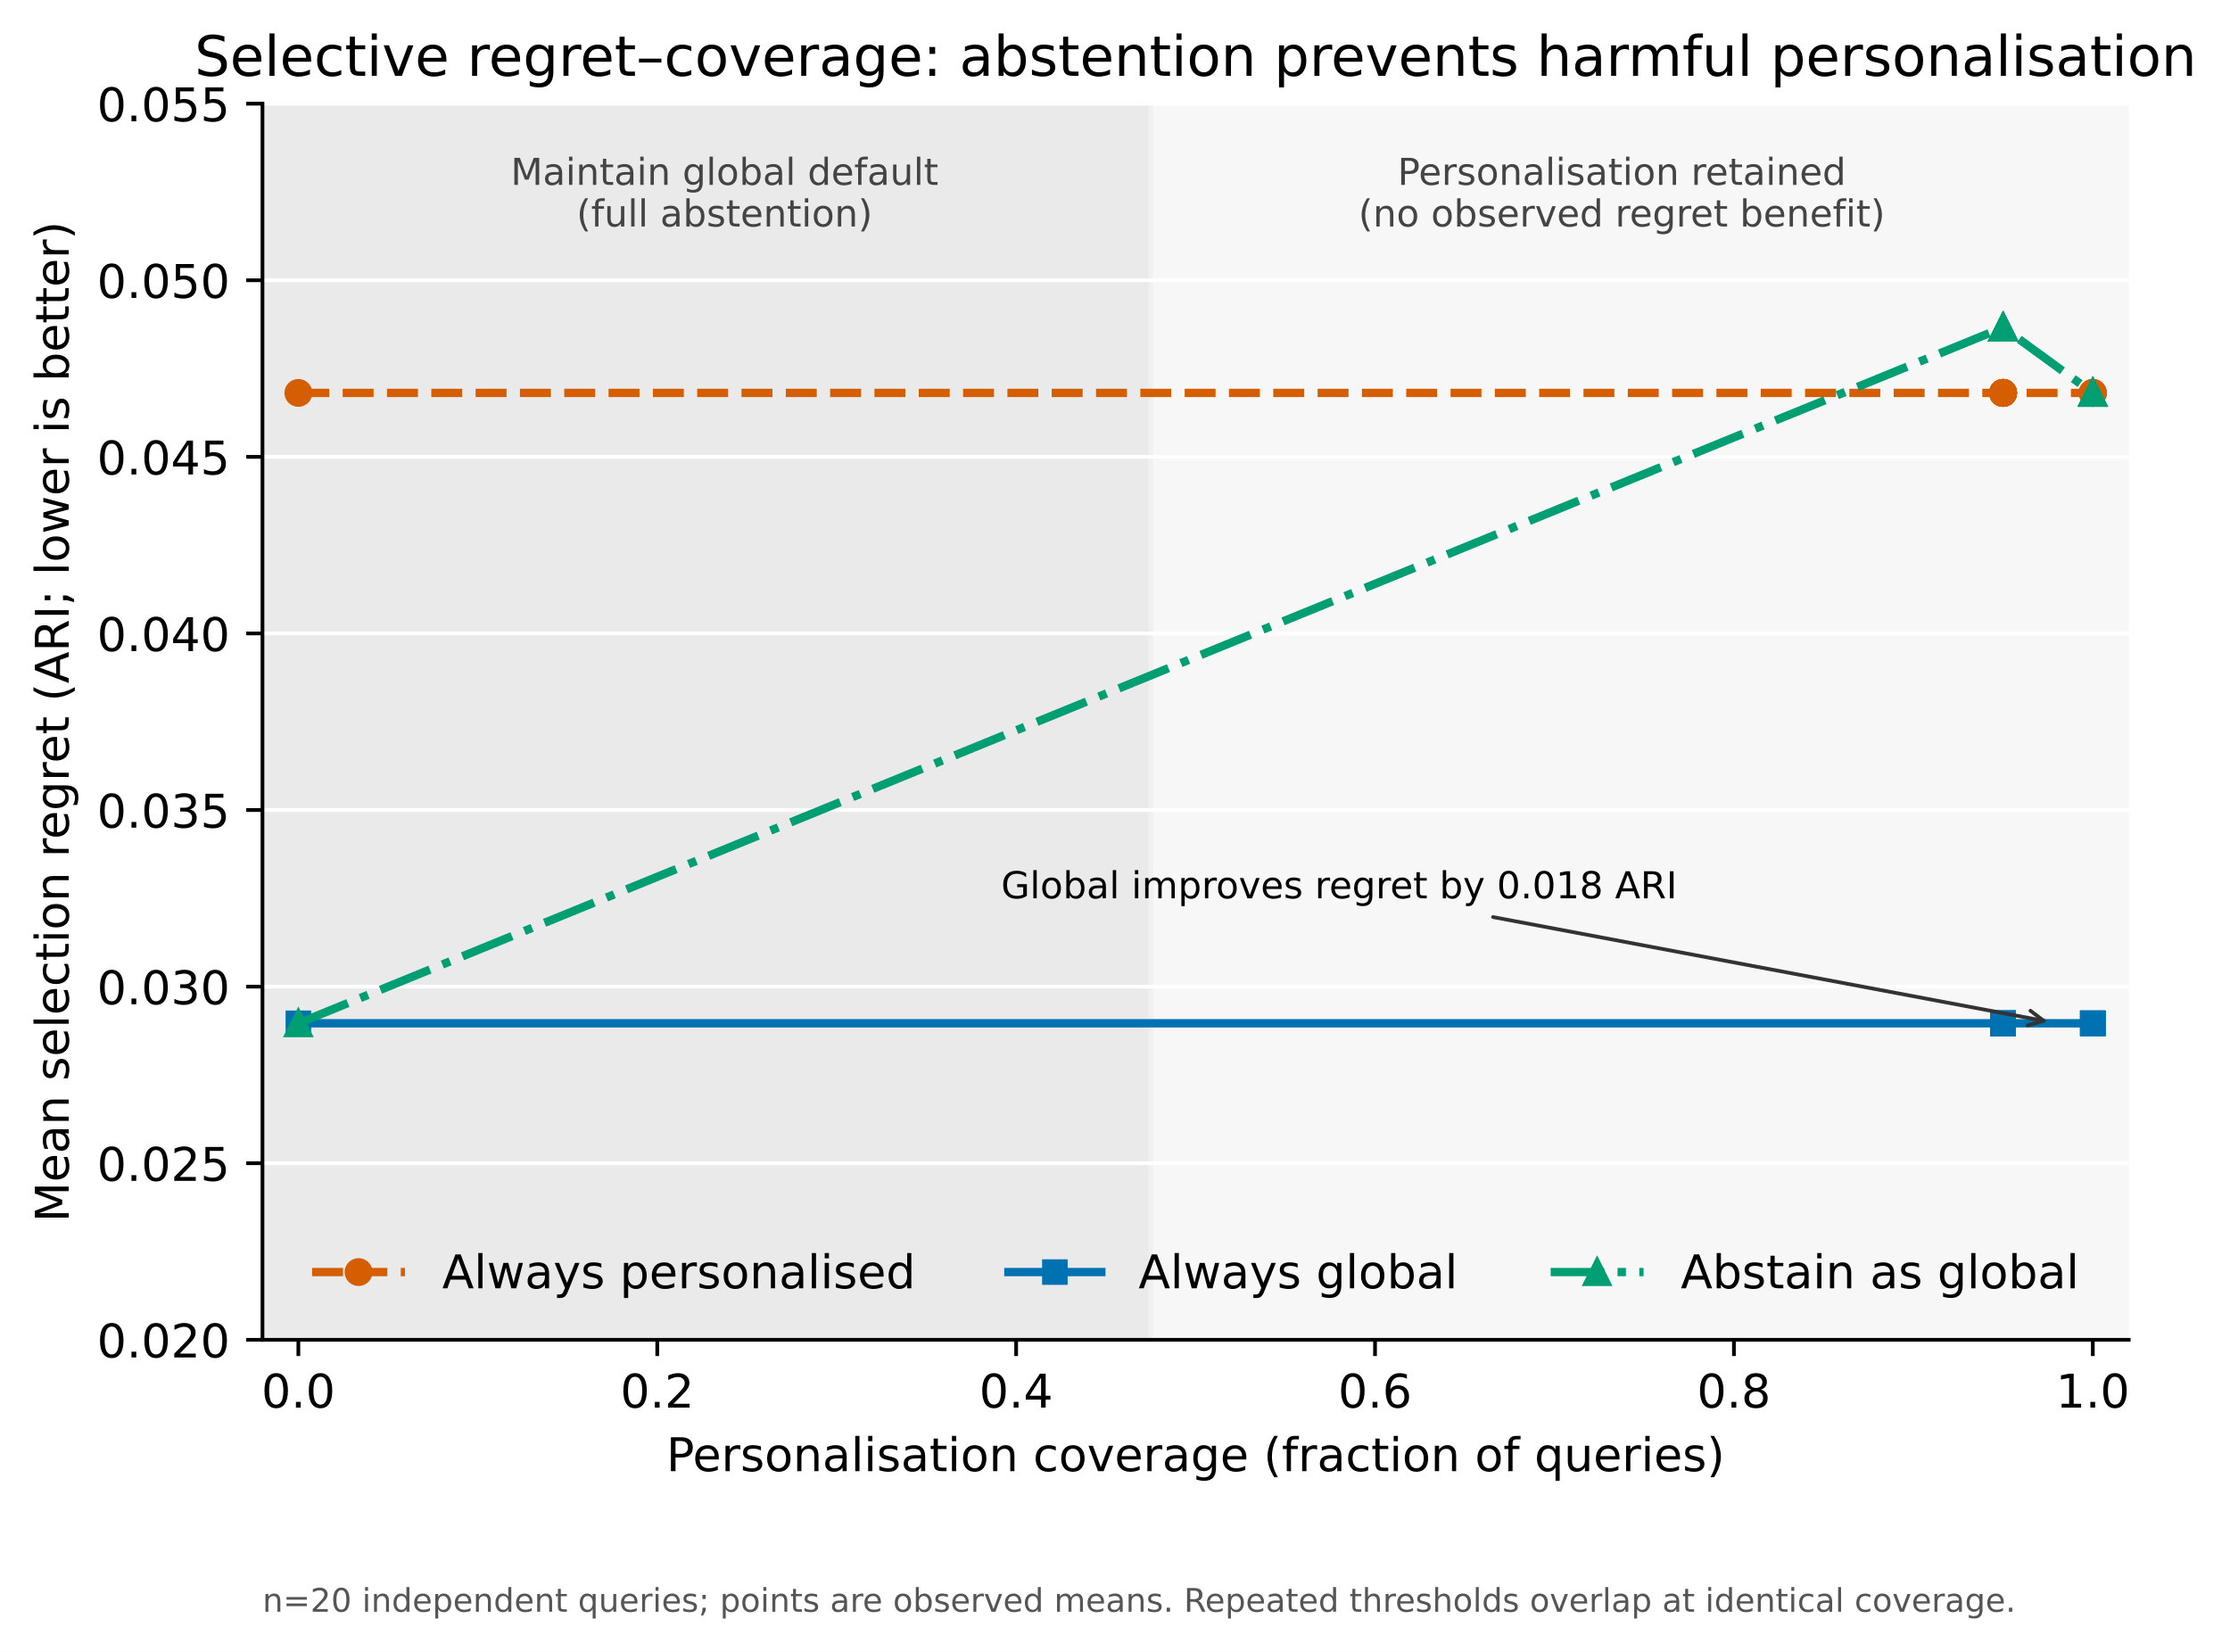
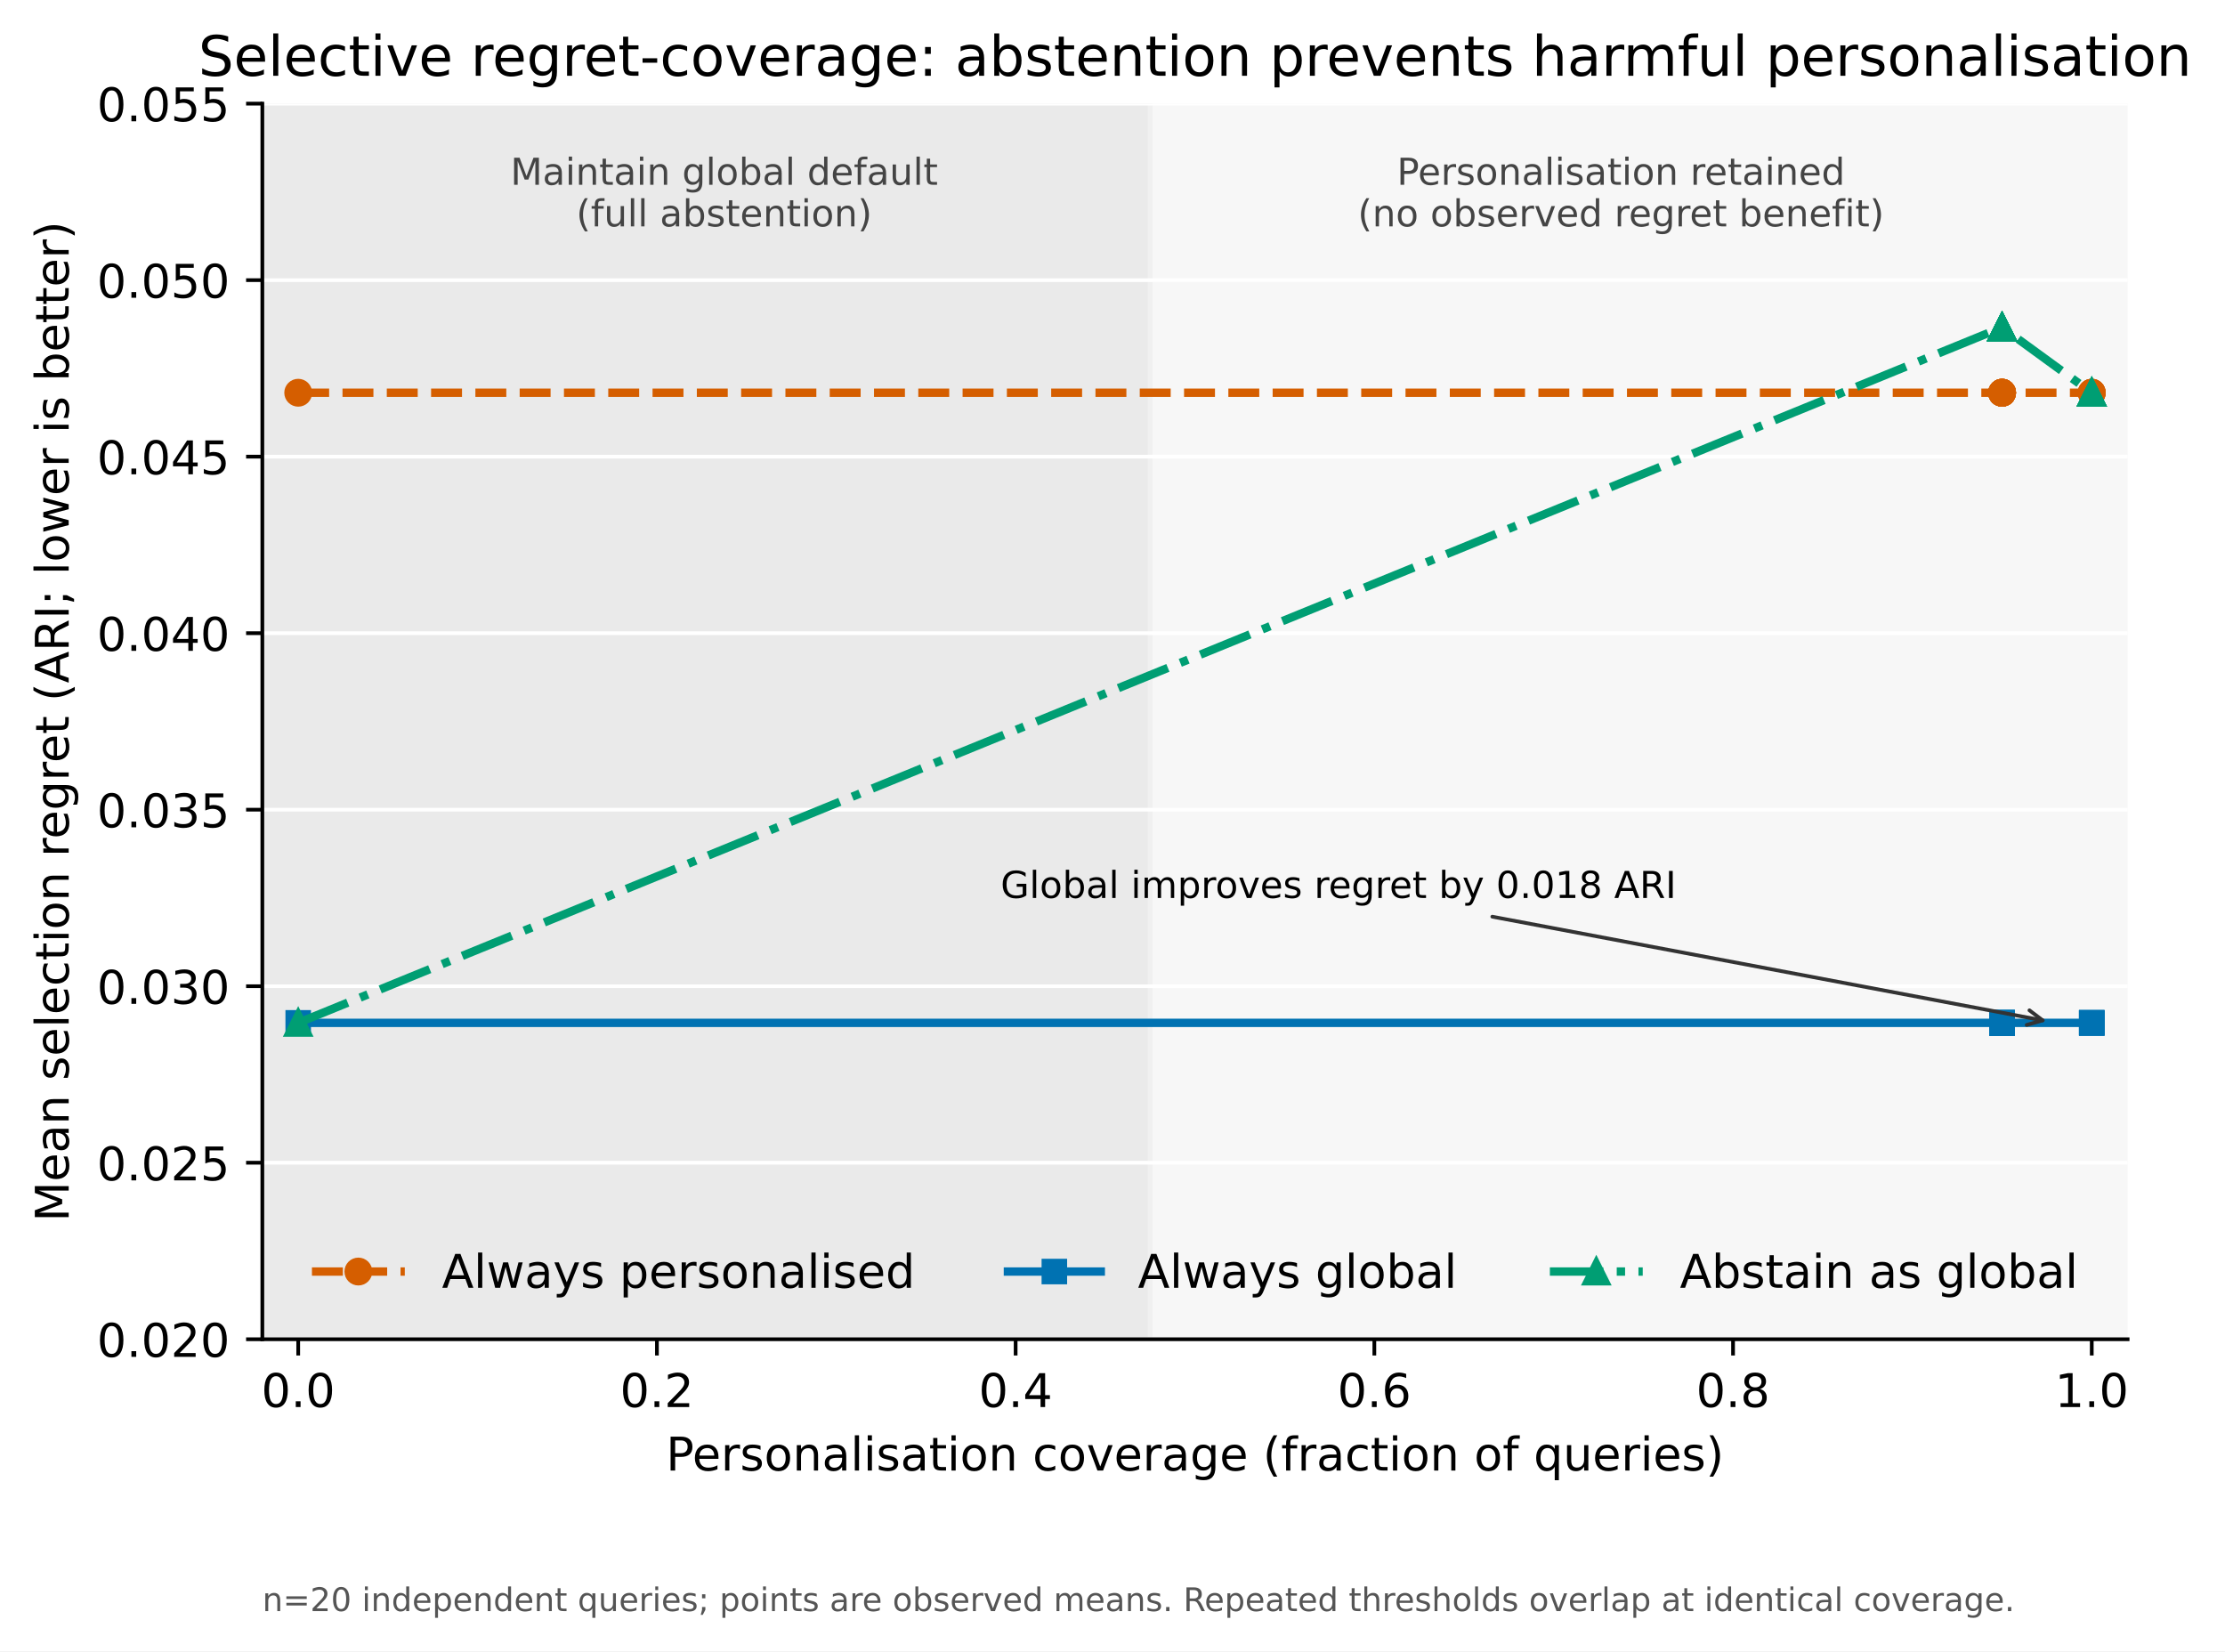
- <svg xmlns="http://www.w3.org/2000/svg" xmlns:xlink="http://www.w3.org/1999/xlink" width="480.075pt" height="355.631pt" viewBox="0 0 480.075 355.631" version="1.1">
+ <svg xmlns="http://www.w3.org/2000/svg" xmlns:xlink="http://www.w3.org/1999/xlink" width="479.24pt" height="355.631pt" viewBox="0 0 479.24 355.631" version="1.1">
  <defs>
    <style type="text/css">*{stroke-linejoin: round; stroke-linecap: butt}</style>
  </defs>
  <g id="figure_1">
    <g id="patch_1">
-       <path d="M 0 355.631 L 480.075 355.631 L 480.075 -0 L 0 -0 z " style="fill: #ffffff" />
+       <path d="M 0 355.631 L 479.24 355.631 L 479.24 -0 L 0 -0 z " style="fill: #ffffff" />
    </g>
    <g id="axes_1">
      <g id="patch_2">
        <path d="M 56.506 288.43 L 458.266 288.43 L 458.266 22.318 L 56.506 22.318 z " style="fill: #ffffff" />
      </g>
      <g id="patch_3">
-         <path d="M 56.506 288.43 L 247.729 288.43 L 247.729 22.318 L 56.506 22.318 z " clip-path="url(#p70402d10ea)" style="fill: #d9d9d9; opacity: 0.55; stroke: #d9d9d9; stroke-linejoin: miter" />
+         <path d="M 56.506 288.43 L 247.729 288.43 L 247.729 22.318 L 56.506 22.318 z " clip-path="url(#p580cb1b4ed)" style="fill: #d9d9d9; opacity: 0.55; stroke: #d9d9d9; stroke-linejoin: miter" />
      </g>
      <g id="patch_4">
-         <path d="M 247.729 288.43 L 458.266 288.43 L 458.266 22.318 L 247.729 22.318 z " clip-path="url(#p70402d10ea)" style="fill: #f2f2f2; opacity: 0.65; stroke: #f2f2f2; stroke-linejoin: miter" />
+         <path d="M 247.729 288.43 L 458.266 288.43 L 458.266 22.318 L 247.729 22.318 z " clip-path="url(#p580cb1b4ed)" style="fill: #f2f2f2; opacity: 0.65; stroke: #f2f2f2; stroke-linejoin: miter" />
      </g>
      <g id="matplotlib.axis_1">
        <g id="xtick_1">
          <g id="line2d_1">
            <defs>
-               <path id="md7832f310d" d="M 0 0 L 0 3.5 " style="stroke: #000000; stroke-width: 0.8" />
+               <path id="m50c91a9fda" d="M 0 0 L 0 3.5 " style="stroke: #000000; stroke-width: 0.8" />
            </defs>
            <g>
-               <use xlink:href="#md7832f310d" x="64.232" y="288.43" style="stroke: #000000; stroke-width: 0.8" />
+               <use xlink:href="#m50c91a9fda" x="64.232" y="288.43" style="stroke: #000000; stroke-width: 0.8" />
            </g>
          </g>
          <g id="text_1">
            <text style="font-size: 10px; font-family: 'DejaVu Sans'; text-anchor: middle" x="64.232" y="303.029" transform="rotate(-0 64.2324 303.0286)">0.0</text>
          </g>
        </g>
        <g id="xtick_2">
          <g id="line2d_2">
            <g>
-               <use xlink:href="#md7832f310d" x="141.494" y="288.43" style="stroke: #000000; stroke-width: 0.8" />
+               <use xlink:href="#m50c91a9fda" x="141.494" y="288.43" style="stroke: #000000; stroke-width: 0.8" />
            </g>
          </g>
          <g id="text_2">
            <text style="font-size: 10px; font-family: 'DejaVu Sans'; text-anchor: middle" x="141.494" y="303.029" transform="rotate(-0 141.4939 303.0286)">0.2</text>
          </g>
        </g>
        <g id="xtick_3">
          <g id="line2d_3">
            <g>
-               <use xlink:href="#md7832f310d" x="218.755" y="288.43" style="stroke: #000000; stroke-width: 0.8" />
+               <use xlink:href="#m50c91a9fda" x="218.755" y="288.43" style="stroke: #000000; stroke-width: 0.8" />
            </g>
          </g>
          <g id="text_3">
            <text style="font-size: 10px; font-family: 'DejaVu Sans'; text-anchor: middle" x="218.755" y="303.029" transform="rotate(-0 218.7555 303.0286)">0.4</text>
          </g>
        </g>
        <g id="xtick_4">
          <g id="line2d_4">
            <g>
-               <use xlink:href="#md7832f310d" x="296.017" y="288.43" style="stroke: #000000; stroke-width: 0.8" />
+               <use xlink:href="#m50c91a9fda" x="296.017" y="288.43" style="stroke: #000000; stroke-width: 0.8" />
            </g>
          </g>
          <g id="text_4">
            <text style="font-size: 10px; font-family: 'DejaVu Sans'; text-anchor: middle" x="296.017" y="303.029" transform="rotate(-0 296.017 303.0286)">0.6</text>
          </g>
        </g>
        <g id="xtick_5">
          <g id="line2d_5">
            <g>
-               <use xlink:href="#md7832f310d" x="373.279" y="288.43" style="stroke: #000000; stroke-width: 0.8" />
+               <use xlink:href="#m50c91a9fda" x="373.279" y="288.43" style="stroke: #000000; stroke-width: 0.8" />
            </g>
          </g>
          <g id="text_5">
            <text style="font-size: 10px; font-family: 'DejaVu Sans'; text-anchor: middle" x="373.279" y="303.029" transform="rotate(-0 373.2786 303.0286)">0.8</text>
          </g>
        </g>
        <g id="xtick_6">
          <g id="line2d_6">
            <g>
-               <use xlink:href="#md7832f310d" x="450.54" y="288.43" style="stroke: #000000; stroke-width: 0.8" />
+               <use xlink:href="#m50c91a9fda" x="450.54" y="288.43" style="stroke: #000000; stroke-width: 0.8" />
            </g>
          </g>
          <g id="text_6">
            <text style="font-size: 10px; font-family: 'DejaVu Sans'; text-anchor: middle" x="450.54" y="303.029" transform="rotate(-0 450.5401 303.0286)">1.0</text>
          </g>
        </g>
        <g id="text_7">
          <text style="font-size: 10px; font-family: 'DejaVu Sans'; text-anchor: middle" x="257.386" y="316.707" transform="rotate(-0 257.3863 316.7067)">Personalisation coverage (fraction of queries)</text>
        </g>
      </g>
      <g id="matplotlib.axis_2">
        <g id="ytick_1">
          <g id="line2d_7">
-             <path d="M 56.506 288.43 L 458.266 288.43 " clip-path="url(#p70402d10ea)" style="fill: none; stroke: #ffffff; stroke-width: 0.8; stroke-linecap: square" />
+             <path d="M 56.506 288.43 L 458.266 288.43 " clip-path="url(#p580cb1b4ed)" style="fill: none; stroke: #ffffff; stroke-width: 0.8; stroke-linecap: square" />
          </g>
          <g id="line2d_8">
            <defs>
-               <path id="m294a02250c" d="M 0 0 L -3.5 0 " style="stroke: #000000; stroke-width: 0.8" />
+               <path id="md75cd8d5fe" d="M 0 0 L -3.5 0 " style="stroke: #000000; stroke-width: 0.8" />
            </defs>
            <g>
-               <use xlink:href="#m294a02250c" x="56.506" y="288.43" style="stroke: #000000; stroke-width: 0.8" />
+               <use xlink:href="#md75cd8d5fe" x="56.506" y="288.43" style="stroke: #000000; stroke-width: 0.8" />
            </g>
          </g>
          <g id="text_8">
            <text style="font-size: 10px; font-family: 'DejaVu Sans'; text-anchor: end" x="49.506" y="292.229" transform="rotate(-0 49.50625 292.2293)">0.020</text>
          </g>
        </g>
        <g id="ytick_2">
          <g id="line2d_9">
-             <path d="M 56.506 250.414 L 458.266 250.414 " clip-path="url(#p70402d10ea)" style="fill: none; stroke: #ffffff; stroke-width: 0.8; stroke-linecap: square" />
+             <path d="M 56.506 250.414 L 458.266 250.414 " clip-path="url(#p580cb1b4ed)" style="fill: none; stroke: #ffffff; stroke-width: 0.8; stroke-linecap: square" />
          </g>
          <g id="line2d_10">
            <g>
-               <use xlink:href="#m294a02250c" x="56.506" y="250.414" style="stroke: #000000; stroke-width: 0.8" />
+               <use xlink:href="#md75cd8d5fe" x="56.506" y="250.414" style="stroke: #000000; stroke-width: 0.8" />
            </g>
          </g>
          <g id="text_9">
            <text style="font-size: 10px; font-family: 'DejaVu Sans'; text-anchor: end" x="49.506" y="254.213" transform="rotate(-0 49.50625 254.2133)">0.025</text>
          </g>
        </g>
        <g id="ytick_3">
          <g id="line2d_11">
-             <path d="M 56.506 212.398 L 458.266 212.398 " clip-path="url(#p70402d10ea)" style="fill: none; stroke: #ffffff; stroke-width: 0.8; stroke-linecap: square" />
+             <path d="M 56.506 212.398 L 458.266 212.398 " clip-path="url(#p580cb1b4ed)" style="fill: none; stroke: #ffffff; stroke-width: 0.8; stroke-linecap: square" />
          </g>
          <g id="line2d_12">
            <g>
-               <use xlink:href="#m294a02250c" x="56.506" y="212.398" style="stroke: #000000; stroke-width: 0.8" />
+               <use xlink:href="#md75cd8d5fe" x="56.506" y="212.398" style="stroke: #000000; stroke-width: 0.8" />
            </g>
          </g>
          <g id="text_10">
            <text style="font-size: 10px; font-family: 'DejaVu Sans'; text-anchor: end" x="49.506" y="216.197" transform="rotate(-0 49.50625 216.1973)">0.030</text>
          </g>
        </g>
        <g id="ytick_4">
          <g id="line2d_13">
-             <path d="M 56.506 174.382 L 458.266 174.382 " clip-path="url(#p70402d10ea)" style="fill: none; stroke: #ffffff; stroke-width: 0.8; stroke-linecap: square" />
+             <path d="M 56.506 174.382 L 458.266 174.382 " clip-path="url(#p580cb1b4ed)" style="fill: none; stroke: #ffffff; stroke-width: 0.8; stroke-linecap: square" />
          </g>
          <g id="line2d_14">
            <g>
-               <use xlink:href="#m294a02250c" x="56.506" y="174.382" style="stroke: #000000; stroke-width: 0.8" />
+               <use xlink:href="#md75cd8d5fe" x="56.506" y="174.382" style="stroke: #000000; stroke-width: 0.8" />
            </g>
          </g>
          <g id="text_11">
            <text style="font-size: 10px; font-family: 'DejaVu Sans'; text-anchor: end" x="49.506" y="178.181" transform="rotate(-0 49.50625 178.1813)">0.035</text>
          </g>
        </g>
        <g id="ytick_5">
          <g id="line2d_15">
-             <path d="M 56.506 136.366 L 458.266 136.366 " clip-path="url(#p70402d10ea)" style="fill: none; stroke: #ffffff; stroke-width: 0.8; stroke-linecap: square" />
+             <path d="M 56.506 136.366 L 458.266 136.366 " clip-path="url(#p580cb1b4ed)" style="fill: none; stroke: #ffffff; stroke-width: 0.8; stroke-linecap: square" />
          </g>
          <g id="line2d_16">
            <g>
-               <use xlink:href="#m294a02250c" x="56.506" y="136.366" style="stroke: #000000; stroke-width: 0.8" />
+               <use xlink:href="#md75cd8d5fe" x="56.506" y="136.366" style="stroke: #000000; stroke-width: 0.8" />
            </g>
          </g>
          <g id="text_12">
            <text style="font-size: 10px; font-family: 'DejaVu Sans'; text-anchor: end" x="49.506" y="140.165" transform="rotate(-0 49.50625 140.1653)">0.040</text>
          </g>
        </g>
        <g id="ytick_6">
          <g id="line2d_17">
-             <path d="M 56.506 98.35 L 458.266 98.35 " clip-path="url(#p70402d10ea)" style="fill: none; stroke: #ffffff; stroke-width: 0.8; stroke-linecap: square" />
+             <path d="M 56.506 98.35 L 458.266 98.35 " clip-path="url(#p580cb1b4ed)" style="fill: none; stroke: #ffffff; stroke-width: 0.8; stroke-linecap: square" />
          </g>
          <g id="line2d_18">
            <g>
-               <use xlink:href="#m294a02250c" x="56.506" y="98.35" style="stroke: #000000; stroke-width: 0.8" />
+               <use xlink:href="#md75cd8d5fe" x="56.506" y="98.35" style="stroke: #000000; stroke-width: 0.8" />
            </g>
          </g>
          <g id="text_13">
            <text style="font-size: 10px; font-family: 'DejaVu Sans'; text-anchor: end" x="49.506" y="102.149" transform="rotate(-0 49.50625 102.1493)">0.045</text>
          </g>
        </g>
        <g id="ytick_7">
          <g id="line2d_19">
-             <path d="M 56.506 60.334 L 458.266 60.334 " clip-path="url(#p70402d10ea)" style="fill: none; stroke: #ffffff; stroke-width: 0.8; stroke-linecap: square" />
+             <path d="M 56.506 60.334 L 458.266 60.334 " clip-path="url(#p580cb1b4ed)" style="fill: none; stroke: #ffffff; stroke-width: 0.8; stroke-linecap: square" />
          </g>
          <g id="line2d_20">
            <g>
-               <use xlink:href="#m294a02250c" x="56.506" y="60.334" style="stroke: #000000; stroke-width: 0.8" />
+               <use xlink:href="#md75cd8d5fe" x="56.506" y="60.334" style="stroke: #000000; stroke-width: 0.8" />
            </g>
          </g>
          <g id="text_14">
            <text style="font-size: 10px; font-family: 'DejaVu Sans'; text-anchor: end" x="49.506" y="64.133" transform="rotate(-0 49.50625 64.13334)">0.050</text>
          </g>
        </g>
        <g id="ytick_8">
          <g id="line2d_21">
-             <path d="M 56.506 22.318 L 458.266 22.318 " clip-path="url(#p70402d10ea)" style="fill: none; stroke: #ffffff; stroke-width: 0.8; stroke-linecap: square" />
+             <path d="M 56.506 22.318 L 458.266 22.318 " clip-path="url(#p580cb1b4ed)" style="fill: none; stroke: #ffffff; stroke-width: 0.8; stroke-linecap: square" />
          </g>
          <g id="line2d_22">
            <g>
-               <use xlink:href="#m294a02250c" x="56.506" y="22.318" style="stroke: #000000; stroke-width: 0.8" />
+               <use xlink:href="#md75cd8d5fe" x="56.506" y="22.318" style="stroke: #000000; stroke-width: 0.8" />
            </g>
          </g>
          <g id="text_15">
            <text style="font-size: 10px; font-family: 'DejaVu Sans'; text-anchor: end" x="49.506" y="26.117" transform="rotate(-0 49.50625 26.11734)">0.055</text>
          </g>
        </g>
        <g id="text_16">
          <text style="font-size: 10px; font-family: 'DejaVu Sans'; text-anchor: middle" x="14.798" y="155.374" transform="rotate(-90 14.79844 155.3741)">Mean selection regret (ARI; lower is better)</text>
        </g>
      </g>
      <g id="patch_5">
        <path d="M 56.506 288.43 L 56.506 22.318 " style="fill: none; stroke: #000000; stroke-width: 0.8; stroke-linejoin: miter; stroke-linecap: square" />
      </g>
      <g id="patch_6">
        <path d="M 56.506 288.43 L 458.266 288.43 " style="fill: none; stroke: #000000; stroke-width: 0.8; stroke-linejoin: miter; stroke-linecap: square" />
      </g>
      <g id="line2d_23">
-         <path d="M 64.232 84.583 L 431.225 84.583 L 431.225 84.583 L 431.225 84.583 L 431.225 84.583 L 431.225 84.583 L 431.225 84.583 L 431.225 84.583 L 431.225 84.583 L 450.54 84.583 L 450.54 84.583 L 450.54 84.583 L 450.54 84.583 " clip-path="url(#p70402d10ea)" style="fill: none; stroke-dasharray: 6.66,2.88; stroke-dashoffset: 0; stroke: #d55e00; stroke-width: 1.8" />
+         <path d="M 64.232 84.583 L 431.225 84.583 L 431.225 84.583 L 431.225 84.583 L 431.225 84.583 L 431.225 84.583 L 431.225 84.583 L 431.225 84.583 L 431.225 84.583 L 450.54 84.583 L 450.54 84.583 L 450.54 84.583 L 450.54 84.583 " clip-path="url(#p580cb1b4ed)" style="fill: none; stroke-dasharray: 6.66,2.88; stroke-dashoffset: 0; stroke: #d55e00; stroke-width: 1.8" />
        <defs>
-           <path id="m547eb8ede6" d="M 0 2.5 C 0.663 2.5 1.299 2.237 1.768 1.768 C 2.237 1.299 2.5 0.663 2.5 0 C 2.5 -0.663 2.237 -1.299 1.768 -1.768 C 1.299 -2.237 0.663 -2.5 0 -2.5 C -0.663 -2.5 -1.299 -2.237 -1.768 -1.768 C -2.237 -1.299 -2.5 -0.663 -2.5 0 C -2.5 0.663 -2.237 1.299 -1.768 1.768 C -1.299 2.237 -0.663 2.5 0 2.5 z " style="stroke: #d55e00" />
+           <path id="mfb4ae608c0" d="M 0 2.5 C 0.663 2.5 1.299 2.237 1.768 1.768 C 2.237 1.299 2.5 0.663 2.5 0 C 2.5 -0.663 2.237 -1.299 1.768 -1.768 C 1.299 -2.237 0.663 -2.5 0 -2.5 C -0.663 -2.5 -1.299 -2.237 -1.768 -1.768 C -2.237 -1.299 -2.5 -0.663 -2.5 0 C -2.5 0.663 -2.237 1.299 -1.768 1.768 C -1.299 2.237 -0.663 2.5 0 2.5 z " style="stroke: #d55e00" />
        </defs>
-         <g clip-path="url(#p70402d10ea)">
-           <use xlink:href="#m547eb8ede6" x="64.232" y="84.583" style="fill: #d55e00; stroke: #d55e00" />
-           <use xlink:href="#m547eb8ede6" x="431.225" y="84.583" style="fill: #d55e00; stroke: #d55e00" />
-           <use xlink:href="#m547eb8ede6" x="431.225" y="84.583" style="fill: #d55e00; stroke: #d55e00" />
-           <use xlink:href="#m547eb8ede6" x="431.225" y="84.583" style="fill: #d55e00; stroke: #d55e00" />
-           <use xlink:href="#m547eb8ede6" x="431.225" y="84.583" style="fill: #d55e00; stroke: #d55e00" />
-           <use xlink:href="#m547eb8ede6" x="431.225" y="84.583" style="fill: #d55e00; stroke: #d55e00" />
-           <use xlink:href="#m547eb8ede6" x="431.225" y="84.583" style="fill: #d55e00; stroke: #d55e00" />
-           <use xlink:href="#m547eb8ede6" x="431.225" y="84.583" style="fill: #d55e00; stroke: #d55e00" />
-           <use xlink:href="#m547eb8ede6" x="431.225" y="84.583" style="fill: #d55e00; stroke: #d55e00" />
-           <use xlink:href="#m547eb8ede6" x="450.54" y="84.583" style="fill: #d55e00; stroke: #d55e00" />
-           <use xlink:href="#m547eb8ede6" x="450.54" y="84.583" style="fill: #d55e00; stroke: #d55e00" />
-           <use xlink:href="#m547eb8ede6" x="450.54" y="84.583" style="fill: #d55e00; stroke: #d55e00" />
-           <use xlink:href="#m547eb8ede6" x="450.54" y="84.583" style="fill: #d55e00; stroke: #d55e00" />
+         <g clip-path="url(#p580cb1b4ed)">
+           <use xlink:href="#mfb4ae608c0" x="64.232" y="84.583" style="fill: #d55e00; stroke: #d55e00" />
+           <use xlink:href="#mfb4ae608c0" x="431.225" y="84.583" style="fill: #d55e00; stroke: #d55e00" />
+           <use xlink:href="#mfb4ae608c0" x="431.225" y="84.583" style="fill: #d55e00; stroke: #d55e00" />
+           <use xlink:href="#mfb4ae608c0" x="431.225" y="84.583" style="fill: #d55e00; stroke: #d55e00" />
+           <use xlink:href="#mfb4ae608c0" x="431.225" y="84.583" style="fill: #d55e00; stroke: #d55e00" />
+           <use xlink:href="#mfb4ae608c0" x="431.225" y="84.583" style="fill: #d55e00; stroke: #d55e00" />
+           <use xlink:href="#mfb4ae608c0" x="431.225" y="84.583" style="fill: #d55e00; stroke: #d55e00" />
+           <use xlink:href="#mfb4ae608c0" x="431.225" y="84.583" style="fill: #d55e00; stroke: #d55e00" />
+           <use xlink:href="#mfb4ae608c0" x="431.225" y="84.583" style="fill: #d55e00; stroke: #d55e00" />
+           <use xlink:href="#mfb4ae608c0" x="450.54" y="84.583" style="fill: #d55e00; stroke: #d55e00" />
+           <use xlink:href="#mfb4ae608c0" x="450.54" y="84.583" style="fill: #d55e00; stroke: #d55e00" />
+           <use xlink:href="#mfb4ae608c0" x="450.54" y="84.583" style="fill: #d55e00; stroke: #d55e00" />
+           <use xlink:href="#mfb4ae608c0" x="450.54" y="84.583" style="fill: #d55e00; stroke: #d55e00" />
        </g>
      </g>
      <g id="line2d_24">
-         <path d="M 64.232 220.291 L 431.225 220.291 L 431.225 220.291 L 431.225 220.291 L 431.225 220.291 L 431.225 220.291 L 431.225 220.291 L 431.225 220.291 L 431.225 220.291 L 450.54 220.291 L 450.54 220.291 L 450.54 220.291 L 450.54 220.291 " clip-path="url(#p70402d10ea)" style="fill: none; stroke: #0072b2; stroke-width: 1.8; stroke-linecap: square" />
+         <path d="M 64.232 220.291 L 431.225 220.291 L 431.225 220.291 L 431.225 220.291 L 431.225 220.291 L 431.225 220.291 L 431.225 220.291 L 431.225 220.291 L 431.225 220.291 L 450.54 220.291 L 450.54 220.291 L 450.54 220.291 L 450.54 220.291 " clip-path="url(#p580cb1b4ed)" style="fill: none; stroke: #0072b2; stroke-width: 1.8; stroke-linecap: square" />
        <defs>
-           <path id="m47c7395e08" d="M -2.25 2.25 L 2.25 2.25 L 2.25 -2.25 L -2.25 -2.25 z " style="stroke: #0072b2; stroke-linejoin: miter" />
+           <path id="mbf29823a19" d="M -2.25 2.25 L 2.25 2.25 L 2.25 -2.25 L -2.25 -2.25 z " style="stroke: #0072b2; stroke-linejoin: miter" />
        </defs>
-         <g clip-path="url(#p70402d10ea)">
-           <use xlink:href="#m47c7395e08" x="64.232" y="220.291" style="fill: #0072b2; stroke: #0072b2; stroke-linejoin: miter" />
-           <use xlink:href="#m47c7395e08" x="431.225" y="220.291" style="fill: #0072b2; stroke: #0072b2; stroke-linejoin: miter" />
-           <use xlink:href="#m47c7395e08" x="431.225" y="220.291" style="fill: #0072b2; stroke: #0072b2; stroke-linejoin: miter" />
-           <use xlink:href="#m47c7395e08" x="431.225" y="220.291" style="fill: #0072b2; stroke: #0072b2; stroke-linejoin: miter" />
-           <use xlink:href="#m47c7395e08" x="431.225" y="220.291" style="fill: #0072b2; stroke: #0072b2; stroke-linejoin: miter" />
-           <use xlink:href="#m47c7395e08" x="431.225" y="220.291" style="fill: #0072b2; stroke: #0072b2; stroke-linejoin: miter" />
-           <use xlink:href="#m47c7395e08" x="431.225" y="220.291" style="fill: #0072b2; stroke: #0072b2; stroke-linejoin: miter" />
-           <use xlink:href="#m47c7395e08" x="431.225" y="220.291" style="fill: #0072b2; stroke: #0072b2; stroke-linejoin: miter" />
-           <use xlink:href="#m47c7395e08" x="431.225" y="220.291" style="fill: #0072b2; stroke: #0072b2; stroke-linejoin: miter" />
-           <use xlink:href="#m47c7395e08" x="450.54" y="220.291" style="fill: #0072b2; stroke: #0072b2; stroke-linejoin: miter" />
-           <use xlink:href="#m47c7395e08" x="450.54" y="220.291" style="fill: #0072b2; stroke: #0072b2; stroke-linejoin: miter" />
-           <use xlink:href="#m47c7395e08" x="450.54" y="220.291" style="fill: #0072b2; stroke: #0072b2; stroke-linejoin: miter" />
-           <use xlink:href="#m47c7395e08" x="450.54" y="220.291" style="fill: #0072b2; stroke: #0072b2; stroke-linejoin: miter" />
+         <g clip-path="url(#p580cb1b4ed)">
+           <use xlink:href="#mbf29823a19" x="64.232" y="220.291" style="fill: #0072b2; stroke: #0072b2; stroke-linejoin: miter" />
+           <use xlink:href="#mbf29823a19" x="431.225" y="220.291" style="fill: #0072b2; stroke: #0072b2; stroke-linejoin: miter" />
+           <use xlink:href="#mbf29823a19" x="431.225" y="220.291" style="fill: #0072b2; stroke: #0072b2; stroke-linejoin: miter" />
+           <use xlink:href="#mbf29823a19" x="431.225" y="220.291" style="fill: #0072b2; stroke: #0072b2; stroke-linejoin: miter" />
+           <use xlink:href="#mbf29823a19" x="431.225" y="220.291" style="fill: #0072b2; stroke: #0072b2; stroke-linejoin: miter" />
+           <use xlink:href="#mbf29823a19" x="431.225" y="220.291" style="fill: #0072b2; stroke: #0072b2; stroke-linejoin: miter" />
+           <use xlink:href="#mbf29823a19" x="431.225" y="220.291" style="fill: #0072b2; stroke: #0072b2; stroke-linejoin: miter" />
+           <use xlink:href="#mbf29823a19" x="431.225" y="220.291" style="fill: #0072b2; stroke: #0072b2; stroke-linejoin: miter" />
+           <use xlink:href="#mbf29823a19" x="431.225" y="220.291" style="fill: #0072b2; stroke: #0072b2; stroke-linejoin: miter" />
+           <use xlink:href="#mbf29823a19" x="450.54" y="220.291" style="fill: #0072b2; stroke: #0072b2; stroke-linejoin: miter" />
+           <use xlink:href="#mbf29823a19" x="450.54" y="220.291" style="fill: #0072b2; stroke: #0072b2; stroke-linejoin: miter" />
+           <use xlink:href="#mbf29823a19" x="450.54" y="220.291" style="fill: #0072b2; stroke: #0072b2; stroke-linejoin: miter" />
+           <use xlink:href="#mbf29823a19" x="450.54" y="220.291" style="fill: #0072b2; stroke: #0072b2; stroke-linejoin: miter" />
        </g>
      </g>
      <g id="patch_7">
        <path d="M 321.426 197.424 Q 381.136 208.672 439.968 219.755 " style="fill: none; stroke: #333333; stroke-width: 0.8; stroke-linecap: round" />
        <path d="M 437.119 217.59 L 439.968 219.755 L 436.527 220.735 " style="fill: none; stroke: #333333; stroke-width: 0.8; stroke-linecap: round" />
      </g>
      <g id="text_17">
        <text style="font-size: 8px; font-family: 'DejaVu Sans'; text-anchor: middle" x="288.291" y="193.39" transform="rotate(-0 288.2909 193.3901)">Global improves regret by 0.018 ARI</text>
      </g>
      <g id="text_18">
        <text style="font-size: 8px; font-family: 'DejaVu Sans'; fill: #444444" transform="translate(109.9492 39.80168)">Maintain global default</text>
        <text style="font-size: 8px; font-family: 'DejaVu Sans'; fill: #444444" transform="translate(124.1217 48.75993)">(full abstention)</text>
      </g>
      <g id="text_19">
        <text style="font-size: 8px; font-family: 'DejaVu Sans'; fill: #444444" transform="translate(300.8718 39.80168)">Personalisation retained</text>
        <text style="font-size: 8px; font-family: 'DejaVu Sans'; fill: #444444" transform="translate(292.4493 48.75993)">(no observed regret benefit)</text>
      </g>
      <g id="text_20">
        <text style="font-size: 7px; font-family: 'DejaVu Sans'; text-anchor: start; fill: #555555" x="56.506" y="346.975" transform="rotate(-0 56.50625 346.9748)">n=20 independent queries; points are observed means. Repeated thresholds overlap at identical coverage.</text>
      </g>
      <g id="text_21">
-         <text style="font-size: 12px; font-family: 'DejaVu Sans'; text-anchor: middle" x="257.386" y="16.318" transform="rotate(-0 257.3863 16.31812)">Selective regret–coverage: abstention prevents harmful personalisation</text>
+         <text style="font-size: 12px; font-family: 'DejaVu Sans'; text-anchor: middle" x="257.386" y="16.318" transform="rotate(-0 257.3863 16.31812)">Selective regret-coverage: abstention prevents harmful personalisation</text>
      </g>
      <g id="line2d_25">
-         <path d="M 64.232 220.291 L 431.225 70.508 L 431.225 70.508 L 431.225 70.508 L 431.225 70.508 L 431.225 70.508 L 431.225 70.508 L 431.225 70.508 L 431.225 70.508 L 450.54 84.583 L 450.54 84.583 L 450.54 84.583 L 450.54 84.583 " clip-path="url(#p70402d10ea)" style="fill: none; stroke-dasharray: 11.52,2.88,1.8,2.88; stroke-dashoffset: 0; stroke: #009e73; stroke-width: 1.8" />
+         <path d="M 64.232 220.291 L 431.225 70.508 L 431.225 70.508 L 431.225 70.508 L 431.225 70.508 L 431.225 70.508 L 431.225 70.508 L 431.225 70.508 L 431.225 70.508 L 450.54 84.583 L 450.54 84.583 L 450.54 84.583 L 450.54 84.583 " clip-path="url(#p580cb1b4ed)" style="fill: none; stroke-dasharray: 11.52,2.88,1.8,2.88; stroke-dashoffset: 0; stroke: #009e73; stroke-width: 1.8" />
        <defs>
-           <path id="m1ff895021b" d="M 0 -2.5 L -2.5 2.5 L 2.5 2.5 z " style="stroke: #009e73; stroke-linejoin: miter" />
+           <path id="me4247423be" d="M 0 -2.5 L -2.5 2.5 L 2.5 2.5 z " style="stroke: #009e73; stroke-linejoin: miter" />
        </defs>
-         <g clip-path="url(#p70402d10ea)">
-           <use xlink:href="#m1ff895021b" x="64.232" y="220.291" style="fill: #009e73; stroke: #009e73; stroke-linejoin: miter" />
-           <use xlink:href="#m1ff895021b" x="431.225" y="70.508" style="fill: #009e73; stroke: #009e73; stroke-linejoin: miter" />
-           <use xlink:href="#m1ff895021b" x="431.225" y="70.508" style="fill: #009e73; stroke: #009e73; stroke-linejoin: miter" />
-           <use xlink:href="#m1ff895021b" x="431.225" y="70.508" style="fill: #009e73; stroke: #009e73; stroke-linejoin: miter" />
-           <use xlink:href="#m1ff895021b" x="431.225" y="70.508" style="fill: #009e73; stroke: #009e73; stroke-linejoin: miter" />
-           <use xlink:href="#m1ff895021b" x="431.225" y="70.508" style="fill: #009e73; stroke: #009e73; stroke-linejoin: miter" />
-           <use xlink:href="#m1ff895021b" x="431.225" y="70.508" style="fill: #009e73; stroke: #009e73; stroke-linejoin: miter" />
-           <use xlink:href="#m1ff895021b" x="431.225" y="70.508" style="fill: #009e73; stroke: #009e73; stroke-linejoin: miter" />
-           <use xlink:href="#m1ff895021b" x="431.225" y="70.508" style="fill: #009e73; stroke: #009e73; stroke-linejoin: miter" />
-           <use xlink:href="#m1ff895021b" x="450.54" y="84.583" style="fill: #009e73; stroke: #009e73; stroke-linejoin: miter" />
-           <use xlink:href="#m1ff895021b" x="450.54" y="84.583" style="fill: #009e73; stroke: #009e73; stroke-linejoin: miter" />
-           <use xlink:href="#m1ff895021b" x="450.54" y="84.583" style="fill: #009e73; stroke: #009e73; stroke-linejoin: miter" />
-           <use xlink:href="#m1ff895021b" x="450.54" y="84.583" style="fill: #009e73; stroke: #009e73; stroke-linejoin: miter" />
+         <g clip-path="url(#p580cb1b4ed)">
+           <use xlink:href="#me4247423be" x="64.232" y="220.291" style="fill: #009e73; stroke: #009e73; stroke-linejoin: miter" />
+           <use xlink:href="#me4247423be" x="431.225" y="70.508" style="fill: #009e73; stroke: #009e73; stroke-linejoin: miter" />
+           <use xlink:href="#me4247423be" x="431.225" y="70.508" style="fill: #009e73; stroke: #009e73; stroke-linejoin: miter" />
+           <use xlink:href="#me4247423be" x="431.225" y="70.508" style="fill: #009e73; stroke: #009e73; stroke-linejoin: miter" />
+           <use xlink:href="#me4247423be" x="431.225" y="70.508" style="fill: #009e73; stroke: #009e73; stroke-linejoin: miter" />
+           <use xlink:href="#me4247423be" x="431.225" y="70.508" style="fill: #009e73; stroke: #009e73; stroke-linejoin: miter" />
+           <use xlink:href="#me4247423be" x="431.225" y="70.508" style="fill: #009e73; stroke: #009e73; stroke-linejoin: miter" />
+           <use xlink:href="#me4247423be" x="431.225" y="70.508" style="fill: #009e73; stroke: #009e73; stroke-linejoin: miter" />
+           <use xlink:href="#me4247423be" x="431.225" y="70.508" style="fill: #009e73; stroke: #009e73; stroke-linejoin: miter" />
+           <use xlink:href="#me4247423be" x="450.54" y="84.583" style="fill: #009e73; stroke: #009e73; stroke-linejoin: miter" />
+           <use xlink:href="#me4247423be" x="450.54" y="84.583" style="fill: #009e73; stroke: #009e73; stroke-linejoin: miter" />
+           <use xlink:href="#me4247423be" x="450.54" y="84.583" style="fill: #009e73; stroke: #009e73; stroke-linejoin: miter" />
+           <use xlink:href="#me4247423be" x="450.54" y="84.583" style="fill: #009e73; stroke: #009e73; stroke-linejoin: miter" />
        </g>
      </g>
      <g id="legend_1">
        <g id="line2d_26">
          <path d="M 67.19 273.85 L 77.19 273.85 L 87.19 273.85 " style="fill: none; stroke-dasharray: 6.66,2.88; stroke-dashoffset: 0; stroke: #d55e00; stroke-width: 1.8" />
          <g>
-             <use xlink:href="#m547eb8ede6" x="77.19" y="273.85" style="fill: #d55e00; stroke: #d55e00" />
+             <use xlink:href="#mfb4ae608c0" x="77.19" y="273.85" style="fill: #d55e00; stroke: #d55e00" />
          </g>
        </g>
        <g id="text_22">
          <text style="font-size: 10px; font-family: 'DejaVu Sans'; text-anchor: start" x="95.19" y="277.35" transform="rotate(-0 95.19016 277.3504)">Always personalised</text>
        </g>
        <g id="line2d_27">
          <path d="M 217.095 273.85 L 227.095 273.85 L 237.095 273.85 " style="fill: none; stroke: #0072b2; stroke-width: 1.8; stroke-linecap: square" />
          <g>
-             <use xlink:href="#m47c7395e08" x="227.095" y="273.85" style="fill: #0072b2; stroke: #0072b2; stroke-linejoin: miter" />
+             <use xlink:href="#mbf29823a19" x="227.095" y="273.85" style="fill: #0072b2; stroke: #0072b2; stroke-linejoin: miter" />
          </g>
        </g>
        <g id="text_23">
          <text style="font-size: 10px; font-family: 'DejaVu Sans'; text-anchor: start" x="245.095" y="277.35" transform="rotate(-0 245.0948 277.3504)">Always global</text>
        </g>
        <g id="line2d_28">
          <path d="M 333.826 273.85 L 343.826 273.85 L 353.826 273.85 " style="fill: none; stroke-dasharray: 11.52,2.88,1.8,2.88; stroke-dashoffset: 0; stroke: #009e73; stroke-width: 1.8" />
          <g>
-             <use xlink:href="#m1ff895021b" x="343.826" y="273.85" style="fill: #009e73; stroke: #009e73; stroke-linejoin: miter" />
+             <use xlink:href="#me4247423be" x="343.826" y="273.85" style="fill: #009e73; stroke: #009e73; stroke-linejoin: miter" />
          </g>
        </g>
        <g id="text_24">
          <text style="font-size: 10px; font-family: 'DejaVu Sans'; text-anchor: start" x="361.826" y="277.35" transform="rotate(-0 361.8261 277.3504)">Abstain as global</text>
        </g>
      </g>
    </g>
  </g>
  <defs>
-     <clipPath id="p70402d10ea">
+     <clipPath id="p580cb1b4ed">
      <rect x="56.506" y="22.318" width="401.76" height="266.112" />
    </clipPath>
  </defs>
</svg>
